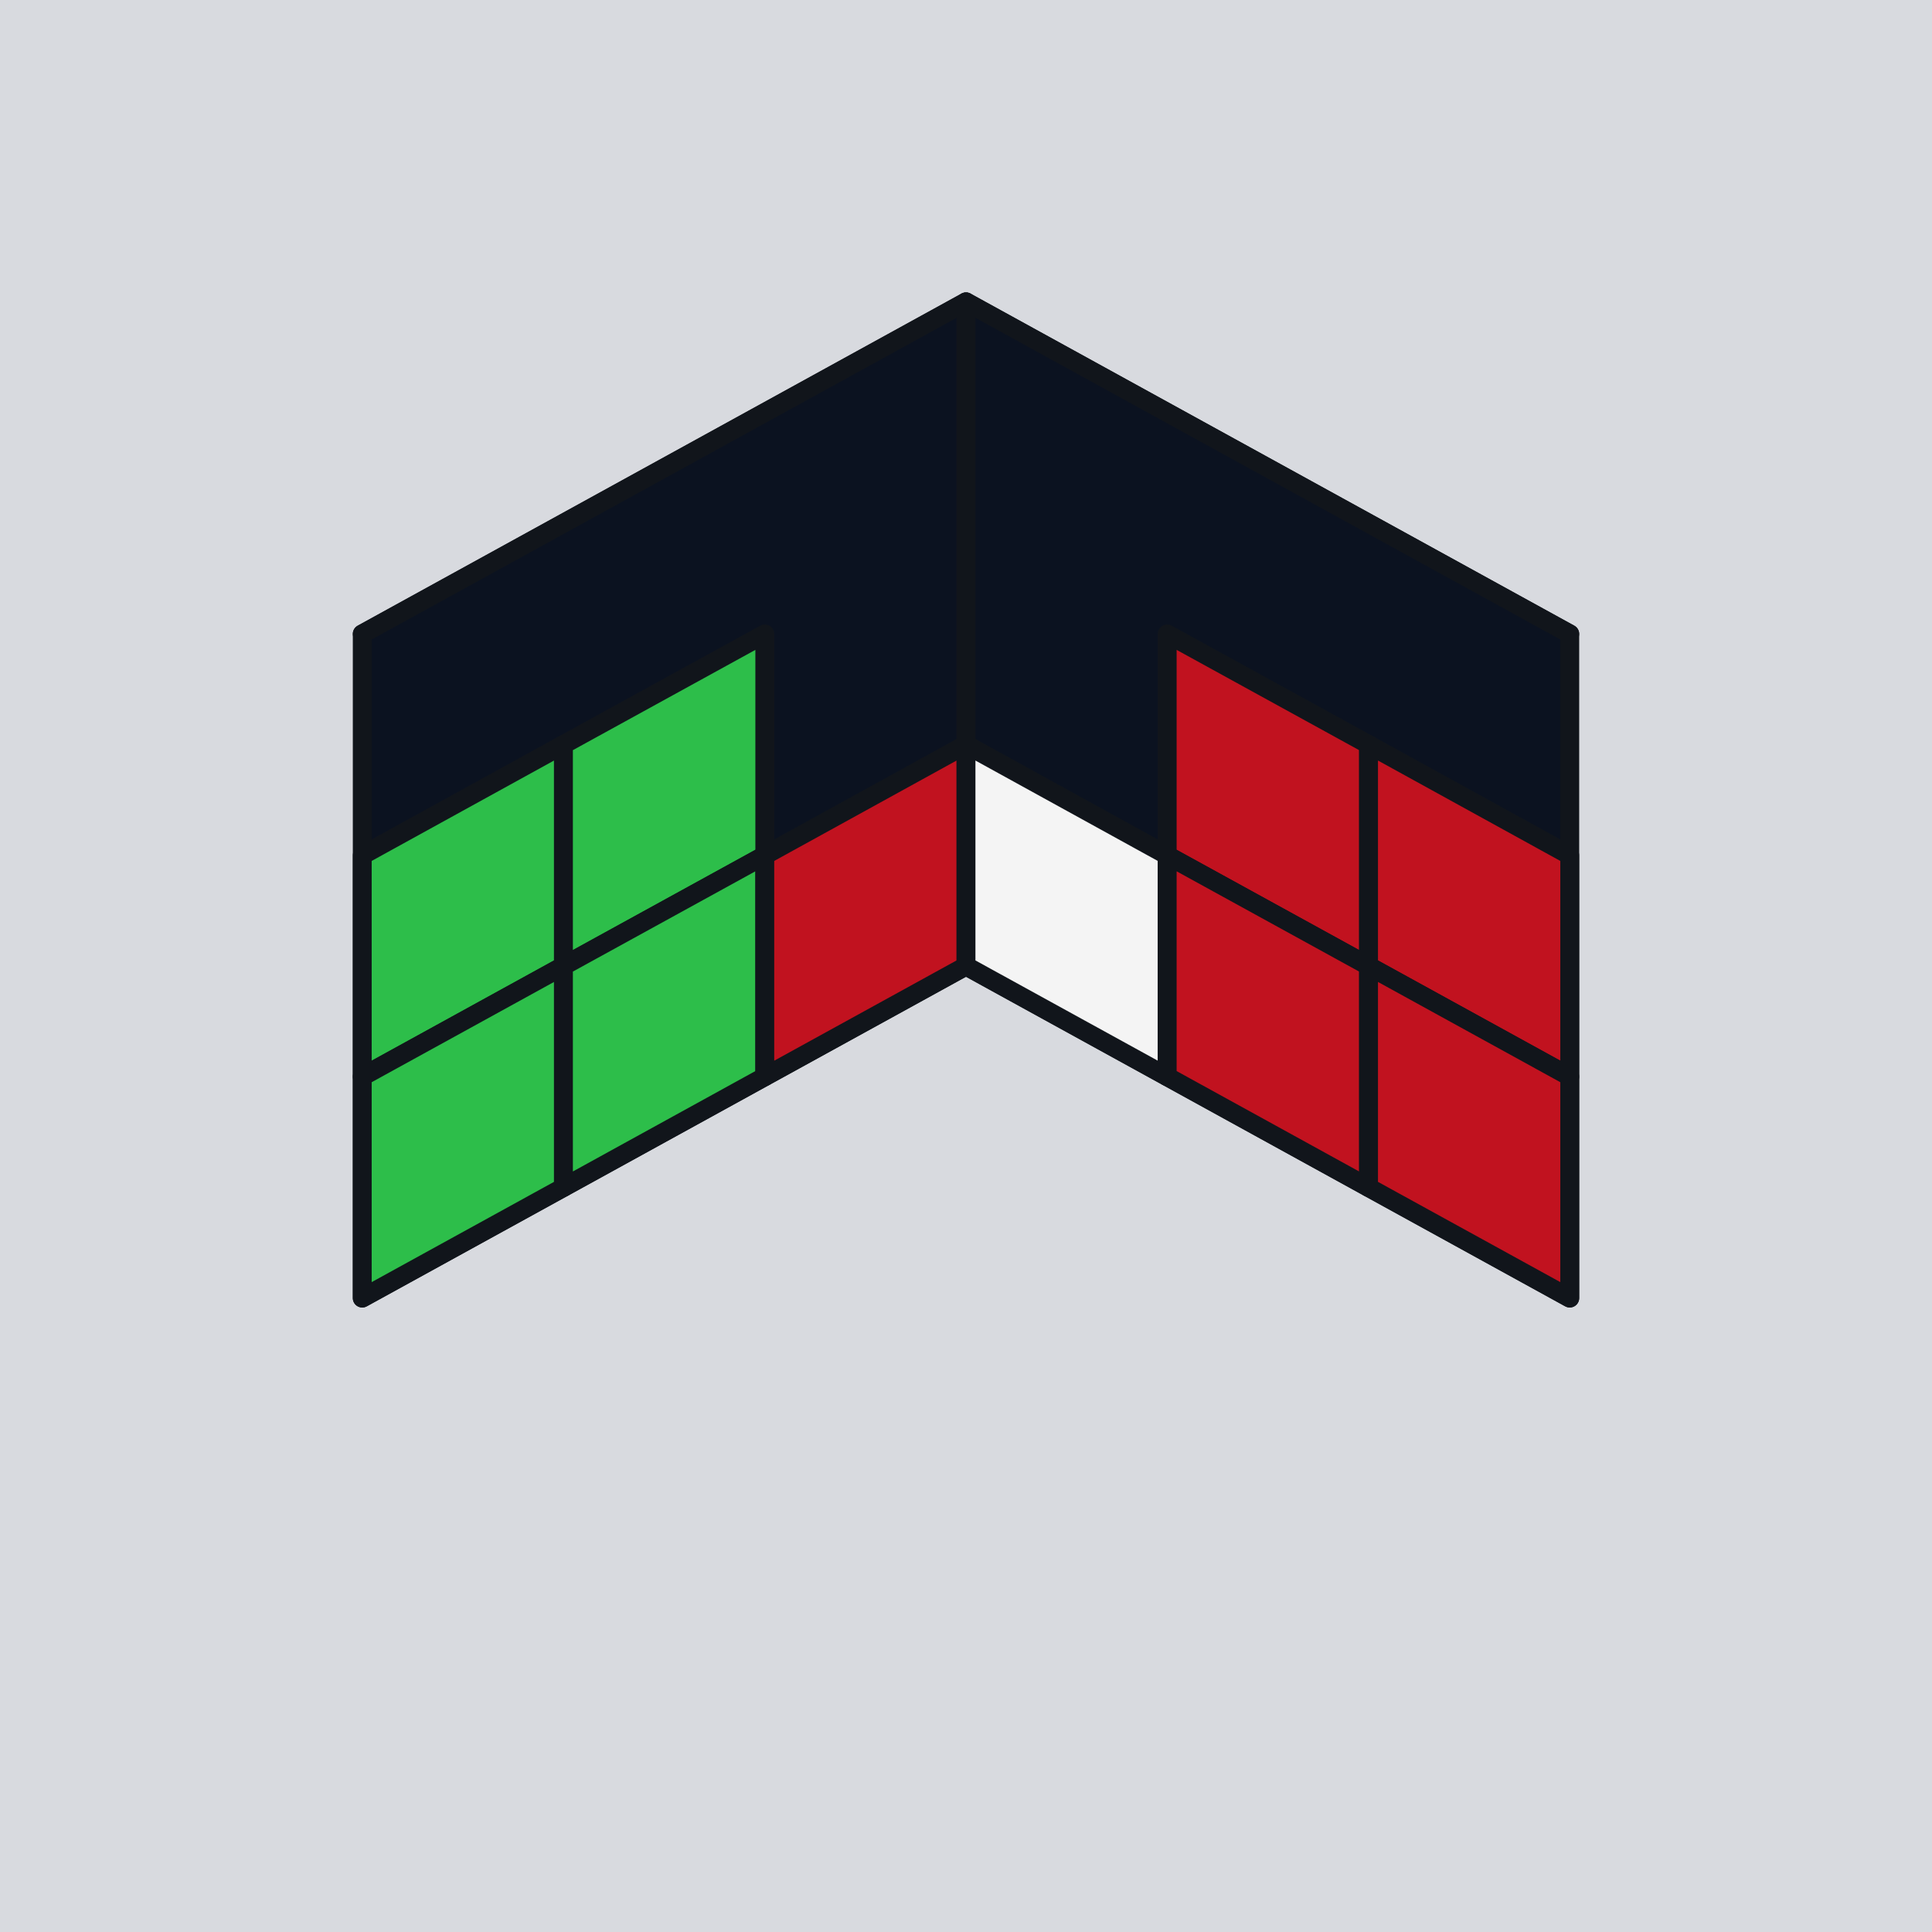
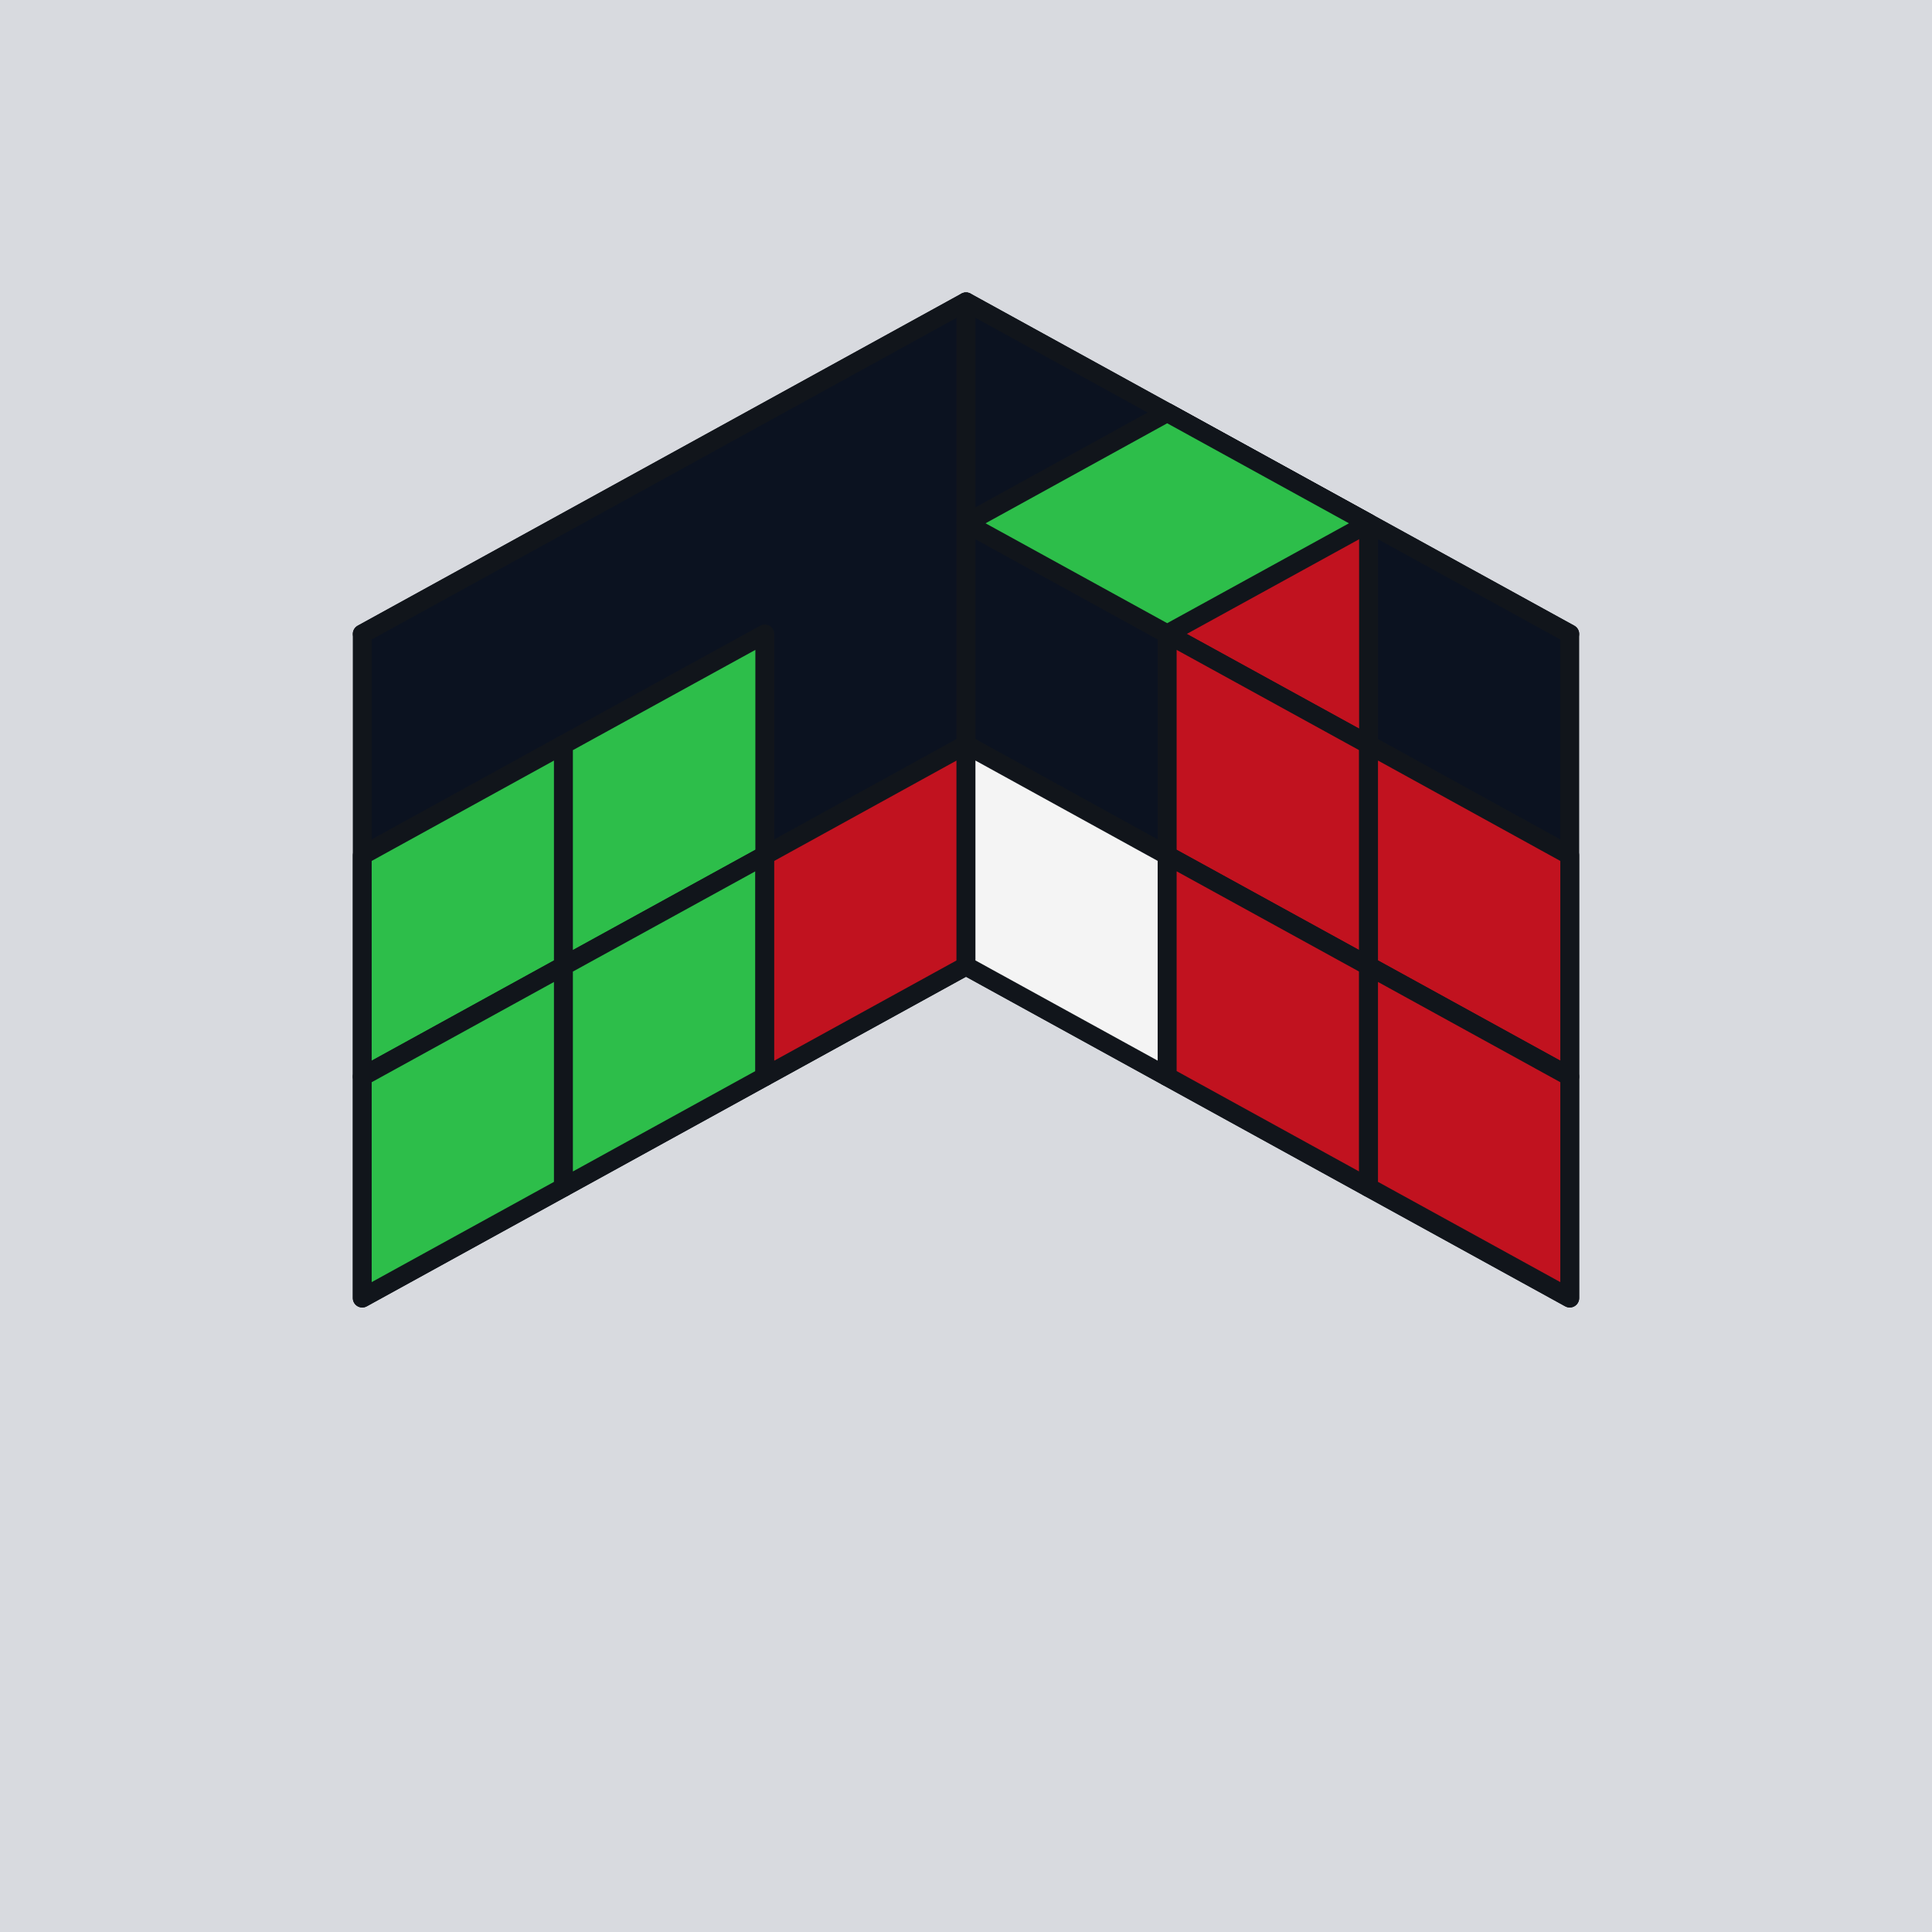
<svg xmlns="http://www.w3.org/2000/svg" viewBox="0 0 128 128">
  <rect x="0" y="0" width="128" height="128" fill="#D8DADF" />
  <polygon points="64.00,64.00 104.00,42.00 64.00,20.00 24.00,42.00" fill="#0B1220" stroke="#11151B" stroke-width="1.25" stroke-linejoin="round" />
  <polygon points="24.00,42.00 64.00,20.00 64.00,64.00 24.00,86.00" fill="#0B1220" stroke="#11151B" stroke-width="1.25" stroke-linejoin="round" />
  <polygon points="64.00,20.00 104.00,42.00 104.00,86.00 64.00,64.00" fill="#0B1220" stroke="#11151B" stroke-width="1.25" stroke-linejoin="round" />
  <polygon points="24.00,56.67 37.33,49.33 37.33,64.00 24.00,71.33" fill="#2DBE4A" stroke="#11151B" stroke-width="1.25" stroke-linejoin="round" />
  <polygon points="37.33,49.33 50.67,42.00 50.67,56.67 37.33,64.00" fill="#2DBE4A" stroke="#11151B" stroke-width="1.25" stroke-linejoin="round" />
  <polygon points="24.00,71.33 37.33,64.00 37.33,78.67 24.00,86.00" fill="#2DBE4A" stroke="#11151B" stroke-width="1.25" stroke-linejoin="round" />
  <polygon points="37.33,64.00 50.67,56.67 50.67,71.33 37.33,78.67" fill="#2DBE4A" stroke="#11151B" stroke-width="1.25" stroke-linejoin="round" />
  <polygon points="50.67,56.67 64.00,49.33 64.00,64.00 50.67,71.33" fill="#C1121F" stroke="#11151B" stroke-width="1.25" stroke-linejoin="round" />
+   <polygon points="77.33,27.33 90.67,34.67 90.67,49.33 77.33,42.00" fill="#C1121F" stroke="#11151B" stroke-width="1.25" stroke-linejoin="round" />
  <polygon points="77.33,42.00 90.67,49.33 90.67,64.00 77.33,56.67" fill="#C1121F" stroke="#11151B" stroke-width="1.25" stroke-linejoin="round" />
  <polygon points="90.67,49.33 104.00,56.67 104.00,71.33 90.67,64.00" fill="#C1121F" stroke="#11151B" stroke-width="1.25" stroke-linejoin="round" />
  <polygon points="64.00,49.33 77.33,56.67 77.33,71.33 64.00,64.00" fill="#F4F4F4" stroke="#11151B" stroke-width="1.25" stroke-linejoin="round" />
  <polygon points="77.33,56.67 90.67,64.00 90.67,78.67 77.33,71.33" fill="#C1121F" stroke="#11151B" stroke-width="1.25" stroke-linejoin="round" />
  <polygon points="90.67,64.00 104.00,71.33 104.00,86.00 90.67,78.67" fill="#C1121F" stroke="#11151B" stroke-width="1.25" stroke-linejoin="round" />
+   <polygon points="77.33,42.00 90.67,34.67 77.33,27.33 64.00,34.67" fill="#2DBE4A" stroke="#11151B" stroke-width="1.25" stroke-linejoin="round" />
</svg>
